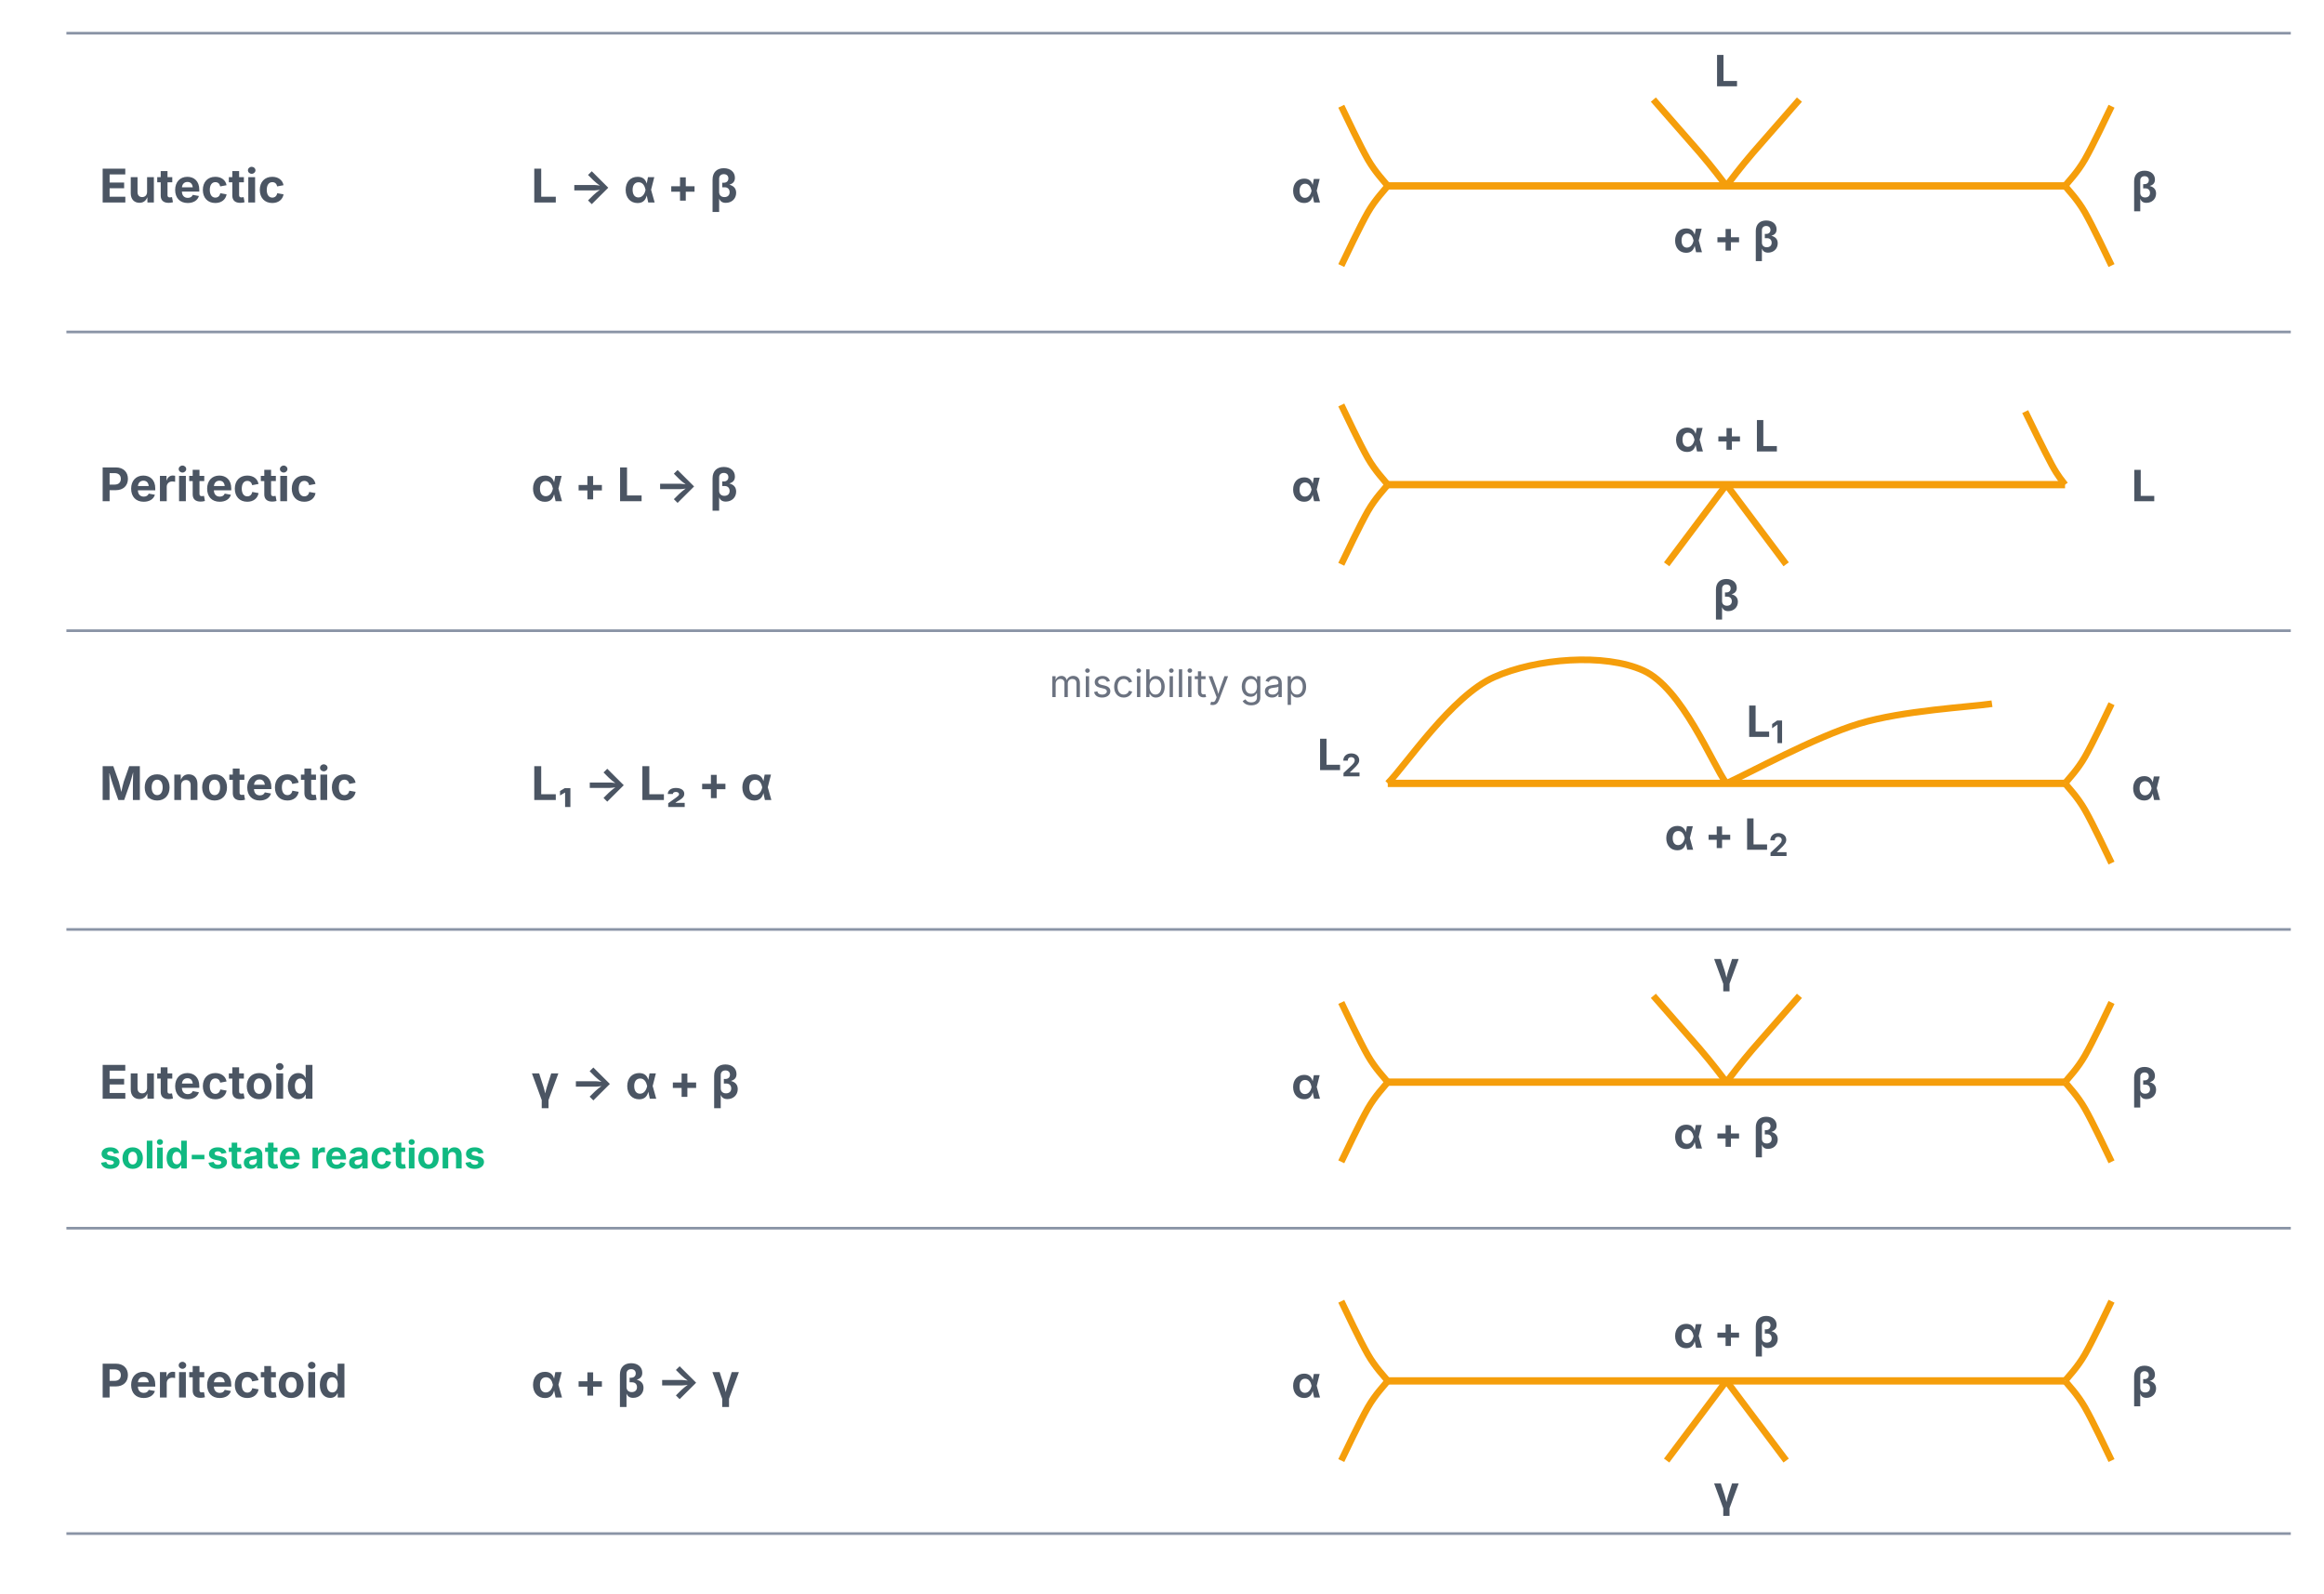
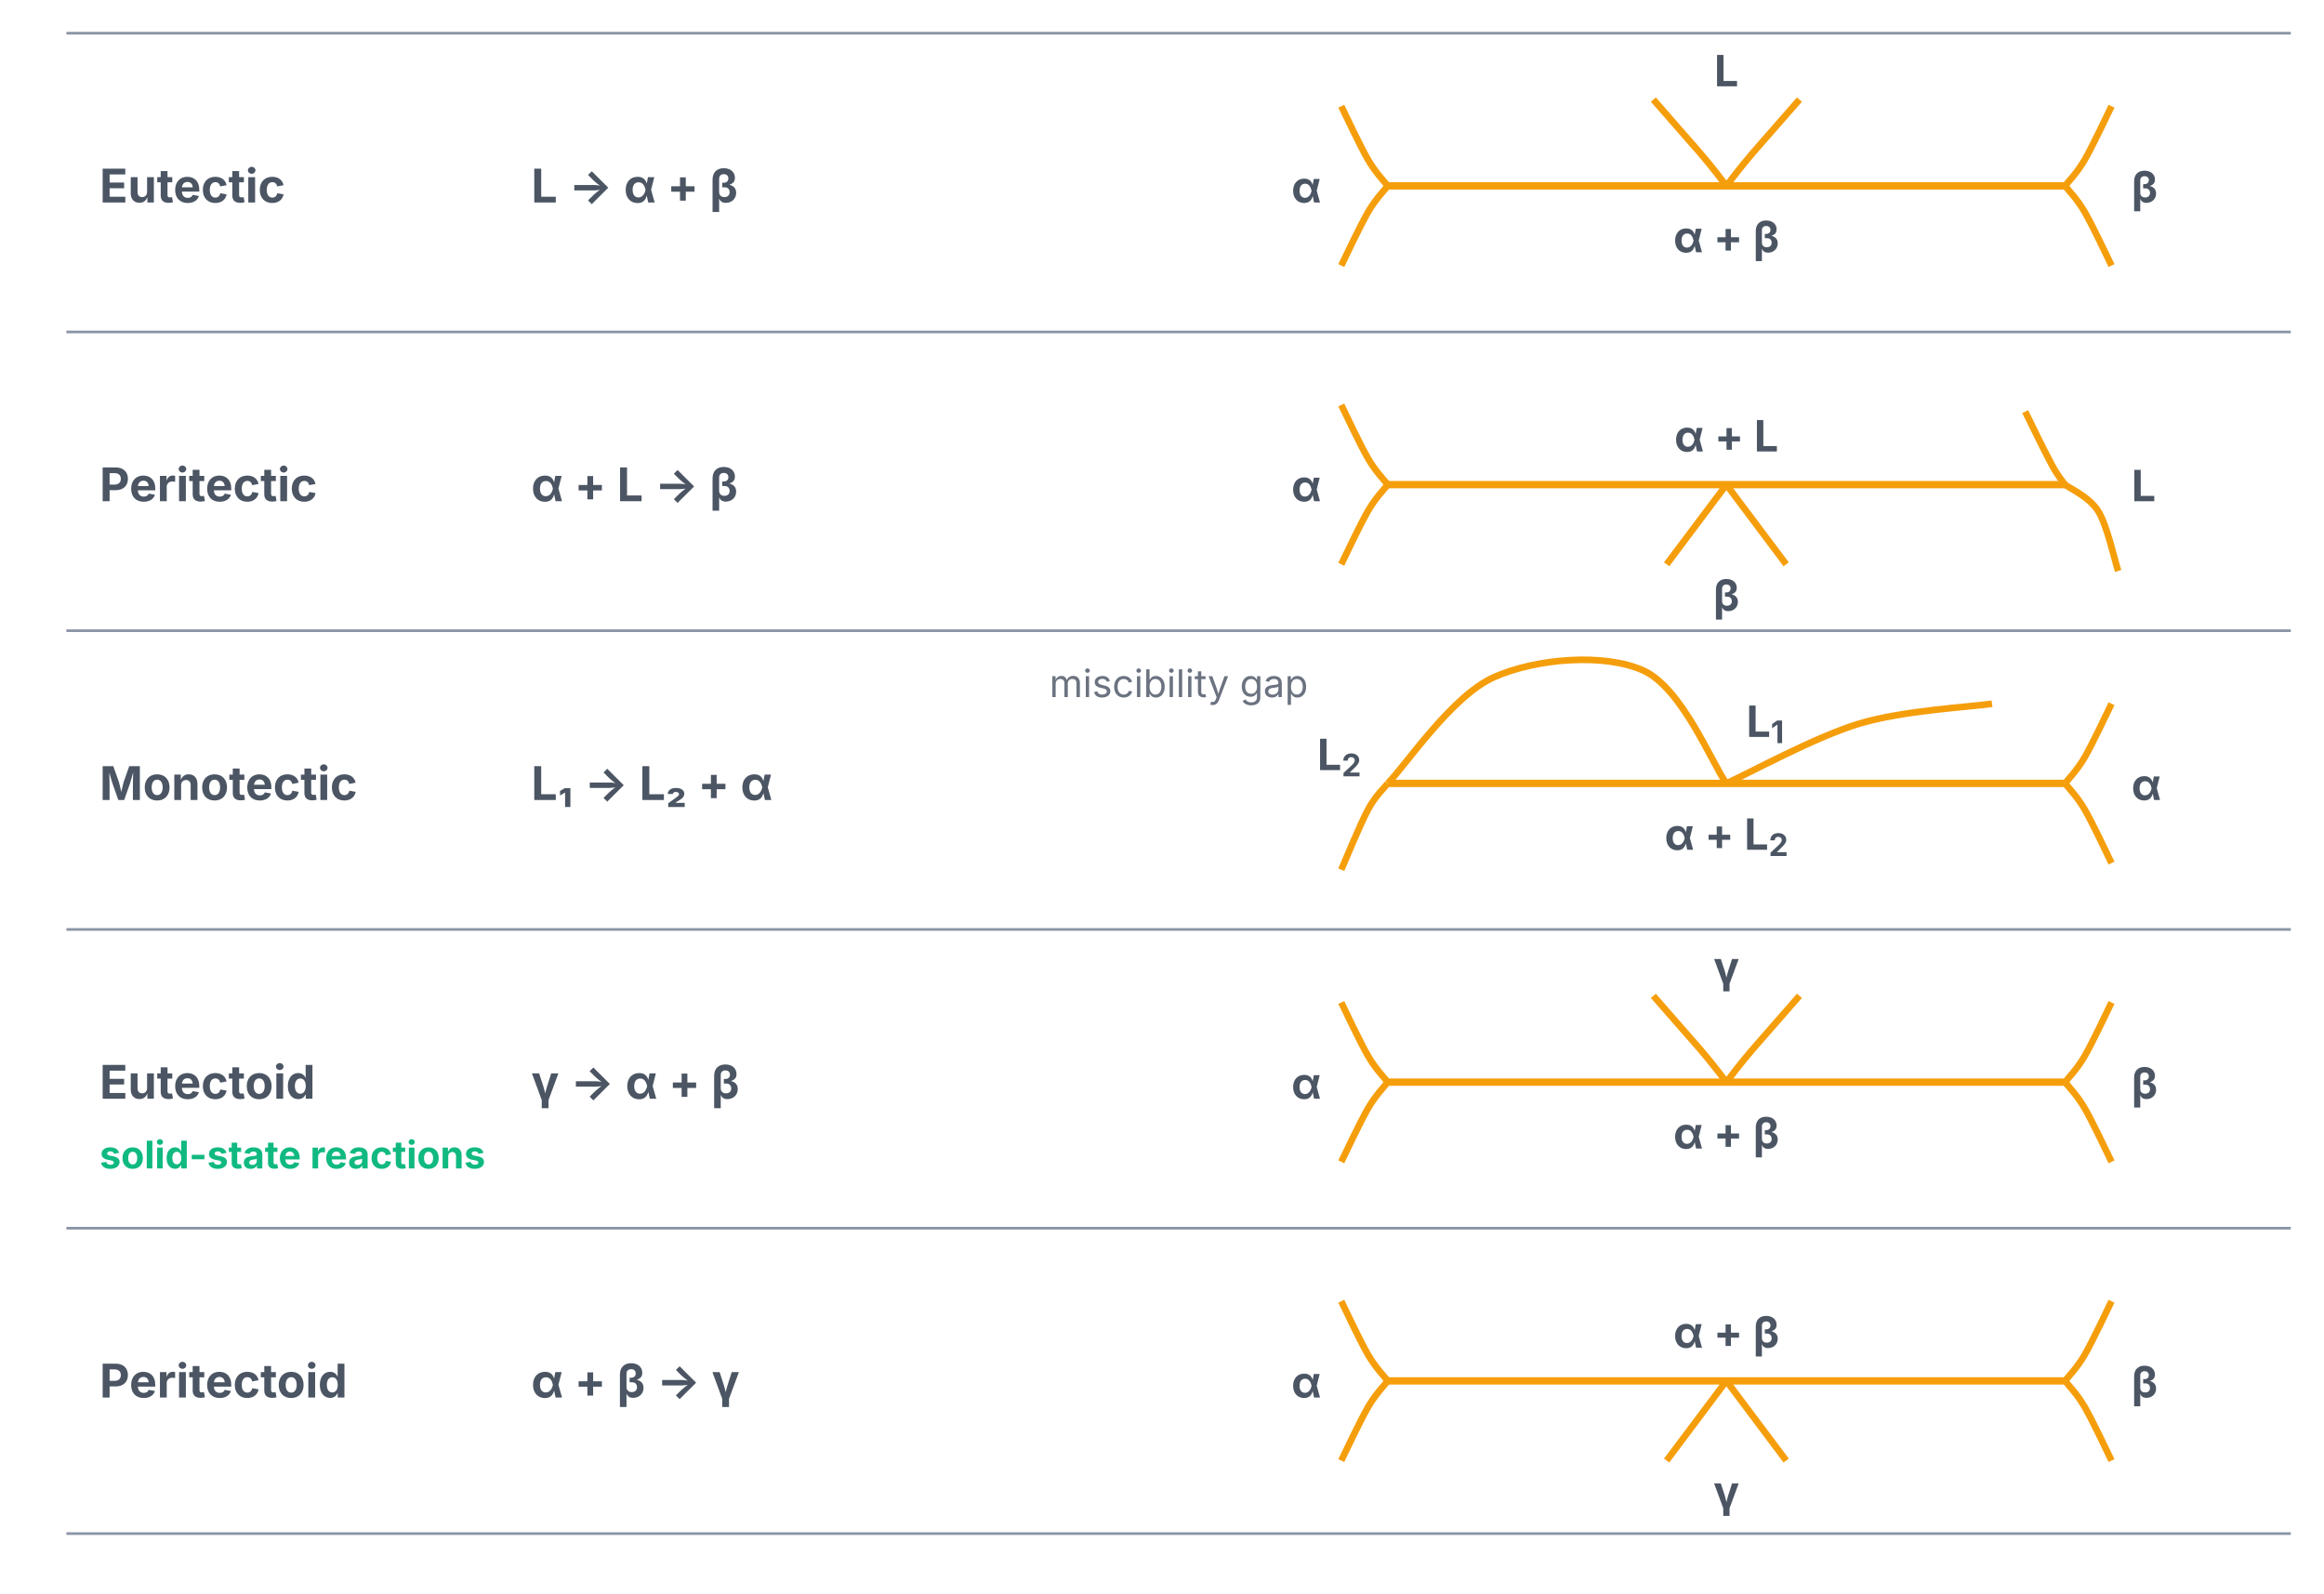
<svg xmlns="http://www.w3.org/2000/svg" viewBox="0 0 700 480" width="100%" class="fig-kit" style="max-width:700px;margin:0 auto;display:block" role="img" aria-label="The five invariant reactions of binary diagrams">
  <g font-family="Inter, Arial, sans-serif" font-size="13" fill="#8a94a6">
    <line x1="20.0" y1="10.0" x2="690.0" y2="10.0" stroke="#8a94a6" stroke-width="0.8" />
    <text x="30.0" y="61.0" fill="#4b5563" font-size="14" font-weight="700" text-anchor="start">Eutectic</text>
    <text x="160.0" y="61.0" fill="#4b5563" font-size="14" font-weight="700" text-anchor="start">L → α + β</text>
    <line x1="418.0" y1="56.0" x2="622.0" y2="56.0" stroke="#f59e0b" stroke-width="2.2" />
    <path d="M404.0,32.0 C405.3,34.7 409.7,44.0 412.0,48.0 C414.3,52.0 417.0,54.7 418.0,56.0" fill="none" stroke="#f59e0b" stroke-width="2" />
    <path d="M404.0,80.0 C405.3,77.3 409.7,68.0 412.0,64.0 C414.3,60.0 417.0,57.3 418.0,56.0" fill="none" stroke="#f59e0b" stroke-width="2" />
    <path d="M636.0,32.0 C634.7,34.7 630.3,44.0 628.0,48.0 C625.7,52.0 623.0,54.7 622.0,56.0" fill="none" stroke="#f59e0b" stroke-width="2" />
    <path d="M636.0,80.0 C634.7,77.3 630.3,68.0 628.0,64.0 C625.7,60.0 623.0,57.3 622.0,56.0" fill="none" stroke="#f59e0b" stroke-width="2" />
    <path d="M498.0,30.0 C500.3,32.7 508.3,41.7 512.0,46.0 C515.7,50.3 518.7,54.3 520.0,56.0" fill="none" stroke="#f59e0b" stroke-width="2" />
    <path d="M542.0,30.0 C539.7,32.7 531.7,41.7 528.0,46.0 C524.3,50.3 521.3,54.3 520.0,56.0" fill="none" stroke="#f59e0b" stroke-width="2" />
    <text x="398.0" y="61.0" fill="#4b5563" font-size="13" font-weight="700" text-anchor="end">α</text>
    <text x="642.0" y="61.0" fill="#4b5563" font-size="13" font-weight="700" text-anchor="start">β</text>
    <text x="520.0" y="26.0" fill="#4b5563" font-size="13" font-weight="700" text-anchor="middle">L</text>
    <text x="520.0" y="76.0" fill="#4b5563" font-size="13" font-weight="700" text-anchor="middle">α + β</text>
    <line x1="20.0" y1="100.0" x2="690.0" y2="100.0" stroke="#8a94a6" stroke-width="0.8" />
    <text x="30.0" y="151.0" fill="#4b5563" font-size="14" font-weight="700" text-anchor="start">Peritectic</text>
    <text x="160.0" y="151.0" fill="#4b5563" font-size="14" font-weight="700" text-anchor="start">α + L → β</text>
    <line x1="418.0" y1="146.0" x2="622.0" y2="146.0" stroke="#f59e0b" stroke-width="2.2" />
    <path d="M404.0,122.0 C405.3,124.7 409.7,134.0 412.0,138.0 C414.3,142.0 417.0,144.7 418.0,146.0" fill="none" stroke="#f59e0b" stroke-width="2" />
    <path d="M404.0,170.0 C405.3,167.3 409.7,158.0 412.0,154.0 C414.3,150.0 417.0,147.3 418.0,146.0" fill="none" stroke="#f59e0b" stroke-width="2" />
    <path d="M502.0,170.0 C504.0,167.3 511.0,158.0 514.0,154.0 C517.0,150.0 519.0,147.3 520.0,146.0" fill="none" stroke="#f59e0b" stroke-width="2" />
    <path d="M538.0,170.0 C536.0,167.3 529.0,158.0 526.0,154.0 C523.0,150.0 521.0,147.3 520.0,146.0" fill="none" stroke="#f59e0b" stroke-width="2" />
    <path d="M610.0,124.0 C611.3,126.7 616.0,136.3 618.0,140.0 C620.0,143.7 621.3,145.0 622.0,146.0" fill="none" stroke="#f59e0b" stroke-width="2" />
+     <path d="M622.0,146.0 C623.7,147.3 629.3,149.7 632.0,154.0 C634.7,158.3 637.0,169.0 638.0,172.0" fill="none" stroke="#f59e0b" stroke-width="2" />
    <text x="642.0" y="151.0" fill="#4b5563" font-size="13" font-weight="700" text-anchor="start">L</text>
    <text x="520.0" y="136.0" fill="#4b5563" font-size="13" font-weight="700" text-anchor="middle">α + L</text>
    <text x="520.0" y="184.0" fill="#4b5563" font-size="13" font-weight="700" text-anchor="middle">β</text>
    <text x="398.0" y="151.0" fill="#4b5563" font-size="13" font-weight="700" text-anchor="end">α</text>
    <line x1="20.0" y1="190.0" x2="690.0" y2="190.0" stroke="#8a94a6" stroke-width="0.8" />
    <text x="30.0" y="241.0" fill="#4b5563" font-size="14" font-weight="700" text-anchor="start">Monotectic</text>
    <text x="160.0" y="241.0" fill="#4b5563" font-size="14" font-weight="700" text-anchor="start">L₁ → L₂ + α</text>
    <line x1="418.0" y1="236.0" x2="622.0" y2="236.0" stroke="#f59e0b" stroke-width="2.2" />
    <path d="M418.0,236.0 C423.3,230.7 437.2,209.7 450.0,204.0 C462.8,198.3 483.3,196.7 495.0,202.0 C506.7,207.3 515.8,230.3 520.0,236.0" fill="none" stroke="#f59e0b" stroke-width="2" />
    <path d="M520.0,236.0 C526.7,233.0 546.7,222.0 560.0,218.0 C573.3,214.0 593.3,213.0 600.0,212.0" fill="none" stroke="#f59e0b" stroke-width="2" />
+     <path d="M418.0,236.0 C417.0,237.3 414.3,239.7 412.0,244.0 C409.7,248.3 405.3,259.0 404.0,262.0" fill="none" stroke="#f59e0b" stroke-width="2" />
    <path d="M636.0,212.0 C634.7,214.7 630.3,224.0 628.0,228.0 C625.7,232.0 623.0,234.7 622.0,236.0" fill="none" stroke="#f59e0b" stroke-width="2" />
    <path d="M636.0,260.0 C634.7,257.3 630.3,248.0 628.0,244.0 C625.7,240.0 623.0,237.3 622.0,236.0" fill="none" stroke="#f59e0b" stroke-width="2" />
    <text x="410.0" y="232.0" fill="#4b5563" font-size="13" font-weight="700" text-anchor="end">L<tspan baseline-shift="sub" font-size="72%">2</tspan>
    </text>
    <text x="526.0" y="222.0" fill="#4b5563" font-size="13" font-weight="700" text-anchor="start">L<tspan baseline-shift="sub" font-size="72%">1</tspan>
    </text>
    <text x="642.0" y="241.0" fill="#4b5563" font-size="13" font-weight="700" text-anchor="start">α</text>
    <text x="520.0" y="256.0" fill="#4b5563" font-size="13" font-weight="700" text-anchor="middle">α + L<tspan baseline-shift="sub" font-size="72%">2</tspan>
    </text>
    <text x="394.0" y="210.0" fill="#6b7280" font-size="11.5" font-weight="400" text-anchor="end">miscibility gap</text>
    <line x1="20.0" y1="280.0" x2="690.0" y2="280.0" stroke="#8a94a6" stroke-width="0.8" />
    <text x="30.0" y="331.0" fill="#4b5563" font-size="14" font-weight="700" text-anchor="start">Eutectoid</text>
    <text x="160.0" y="331.0" fill="#4b5563" font-size="14" font-weight="700" text-anchor="start">γ → α + β</text>
    <line x1="418.0" y1="326.0" x2="622.0" y2="326.0" stroke="#f59e0b" stroke-width="2.2" />
    <path d="M404.0,302.0 C405.3,304.7 409.7,314.0 412.0,318.0 C414.3,322.0 417.0,324.7 418.0,326.0" fill="none" stroke="#f59e0b" stroke-width="2" />
    <path d="M404.0,350.0 C405.3,347.3 409.7,338.0 412.0,334.0 C414.3,330.0 417.0,327.3 418.0,326.0" fill="none" stroke="#f59e0b" stroke-width="2" />
    <path d="M636.0,302.0 C634.7,304.7 630.3,314.0 628.0,318.0 C625.7,322.0 623.0,324.7 622.0,326.0" fill="none" stroke="#f59e0b" stroke-width="2" />
    <path d="M636.0,350.0 C634.7,347.3 630.3,338.0 628.0,334.0 C625.7,330.0 623.0,327.3 622.0,326.0" fill="none" stroke="#f59e0b" stroke-width="2" />
    <path d="M498.0,300.0 C500.3,302.7 508.3,311.7 512.0,316.0 C515.7,320.3 518.7,324.3 520.0,326.0" fill="none" stroke="#f59e0b" stroke-width="2" />
    <path d="M542.0,300.0 C539.7,302.7 531.7,311.7 528.0,316.0 C524.3,320.3 521.3,324.3 520.0,326.0" fill="none" stroke="#f59e0b" stroke-width="2" />
    <text x="398.0" y="331.0" fill="#4b5563" font-size="13" font-weight="700" text-anchor="end">α</text>
    <text x="642.0" y="331.0" fill="#4b5563" font-size="13" font-weight="700" text-anchor="start">β</text>
    <text x="520.0" y="296.0" fill="#4b5563" font-size="13" font-weight="700" text-anchor="middle">γ</text>
    <text x="520.0" y="346.0" fill="#4b5563" font-size="13" font-weight="700" text-anchor="middle">α + β</text>
    <line x1="20.0" y1="370.0" x2="690.0" y2="370.0" stroke="#8a94a6" stroke-width="0.8" />
    <text x="30.0" y="421.0" fill="#4b5563" font-size="14" font-weight="700" text-anchor="start">Peritectoid</text>
    <text x="160.0" y="421.0" fill="#4b5563" font-size="14" font-weight="700" text-anchor="start">α + β → γ</text>
    <line x1="418.0" y1="416.0" x2="622.0" y2="416.0" stroke="#f59e0b" stroke-width="2.2" />
    <path d="M404.0,392.0 C405.3,394.7 409.7,404.0 412.0,408.0 C414.3,412.0 417.0,414.7 418.0,416.0" fill="none" stroke="#f59e0b" stroke-width="2" />
    <path d="M404.0,440.0 C405.3,437.3 409.7,428.0 412.0,424.0 C414.3,420.0 417.0,417.3 418.0,416.0" fill="none" stroke="#f59e0b" stroke-width="2" />
    <path d="M502.0,440.0 C504.0,437.3 511.0,428.0 514.0,424.0 C517.0,420.0 519.0,417.3 520.0,416.0" fill="none" stroke="#f59e0b" stroke-width="2" />
    <path d="M538.0,440.0 C536.0,437.3 529.0,428.0 526.0,424.0 C523.0,420.0 521.0,417.3 520.0,416.0" fill="none" stroke="#f59e0b" stroke-width="2" />
    <path d="M636.0,392.0 C634.7,394.7 630.3,404.0 628.0,408.0 C625.7,412.0 623.0,414.7 622.0,416.0" fill="none" stroke="#f59e0b" stroke-width="2" />
    <path d="M636.0,440.0 C634.7,437.3 630.3,428.0 628.0,424.0 C625.7,420.0 623.0,417.3 622.0,416.0" fill="none" stroke="#f59e0b" stroke-width="2" />
    <text x="642.0" y="421.0" fill="#4b5563" font-size="13" font-weight="700" text-anchor="start">β</text>
    <text x="520.0" y="406.0" fill="#4b5563" font-size="13" font-weight="700" text-anchor="middle">α + β</text>
    <text x="520.0" y="454.0" fill="#4b5563" font-size="13" font-weight="700" text-anchor="middle">γ</text>
    <text x="398.0" y="421.0" fill="#4b5563" font-size="13" font-weight="700" text-anchor="end">α</text>
    <line x1="20.0" y1="462.0" x2="690.0" y2="462.0" stroke="#8a94a6" stroke-width="0.8" />
    <text x="30.0" y="352.0" fill="#10b981" font-size="11.5" font-weight="700" text-anchor="start">solid-state reactions</text>
  </g>
</svg>
